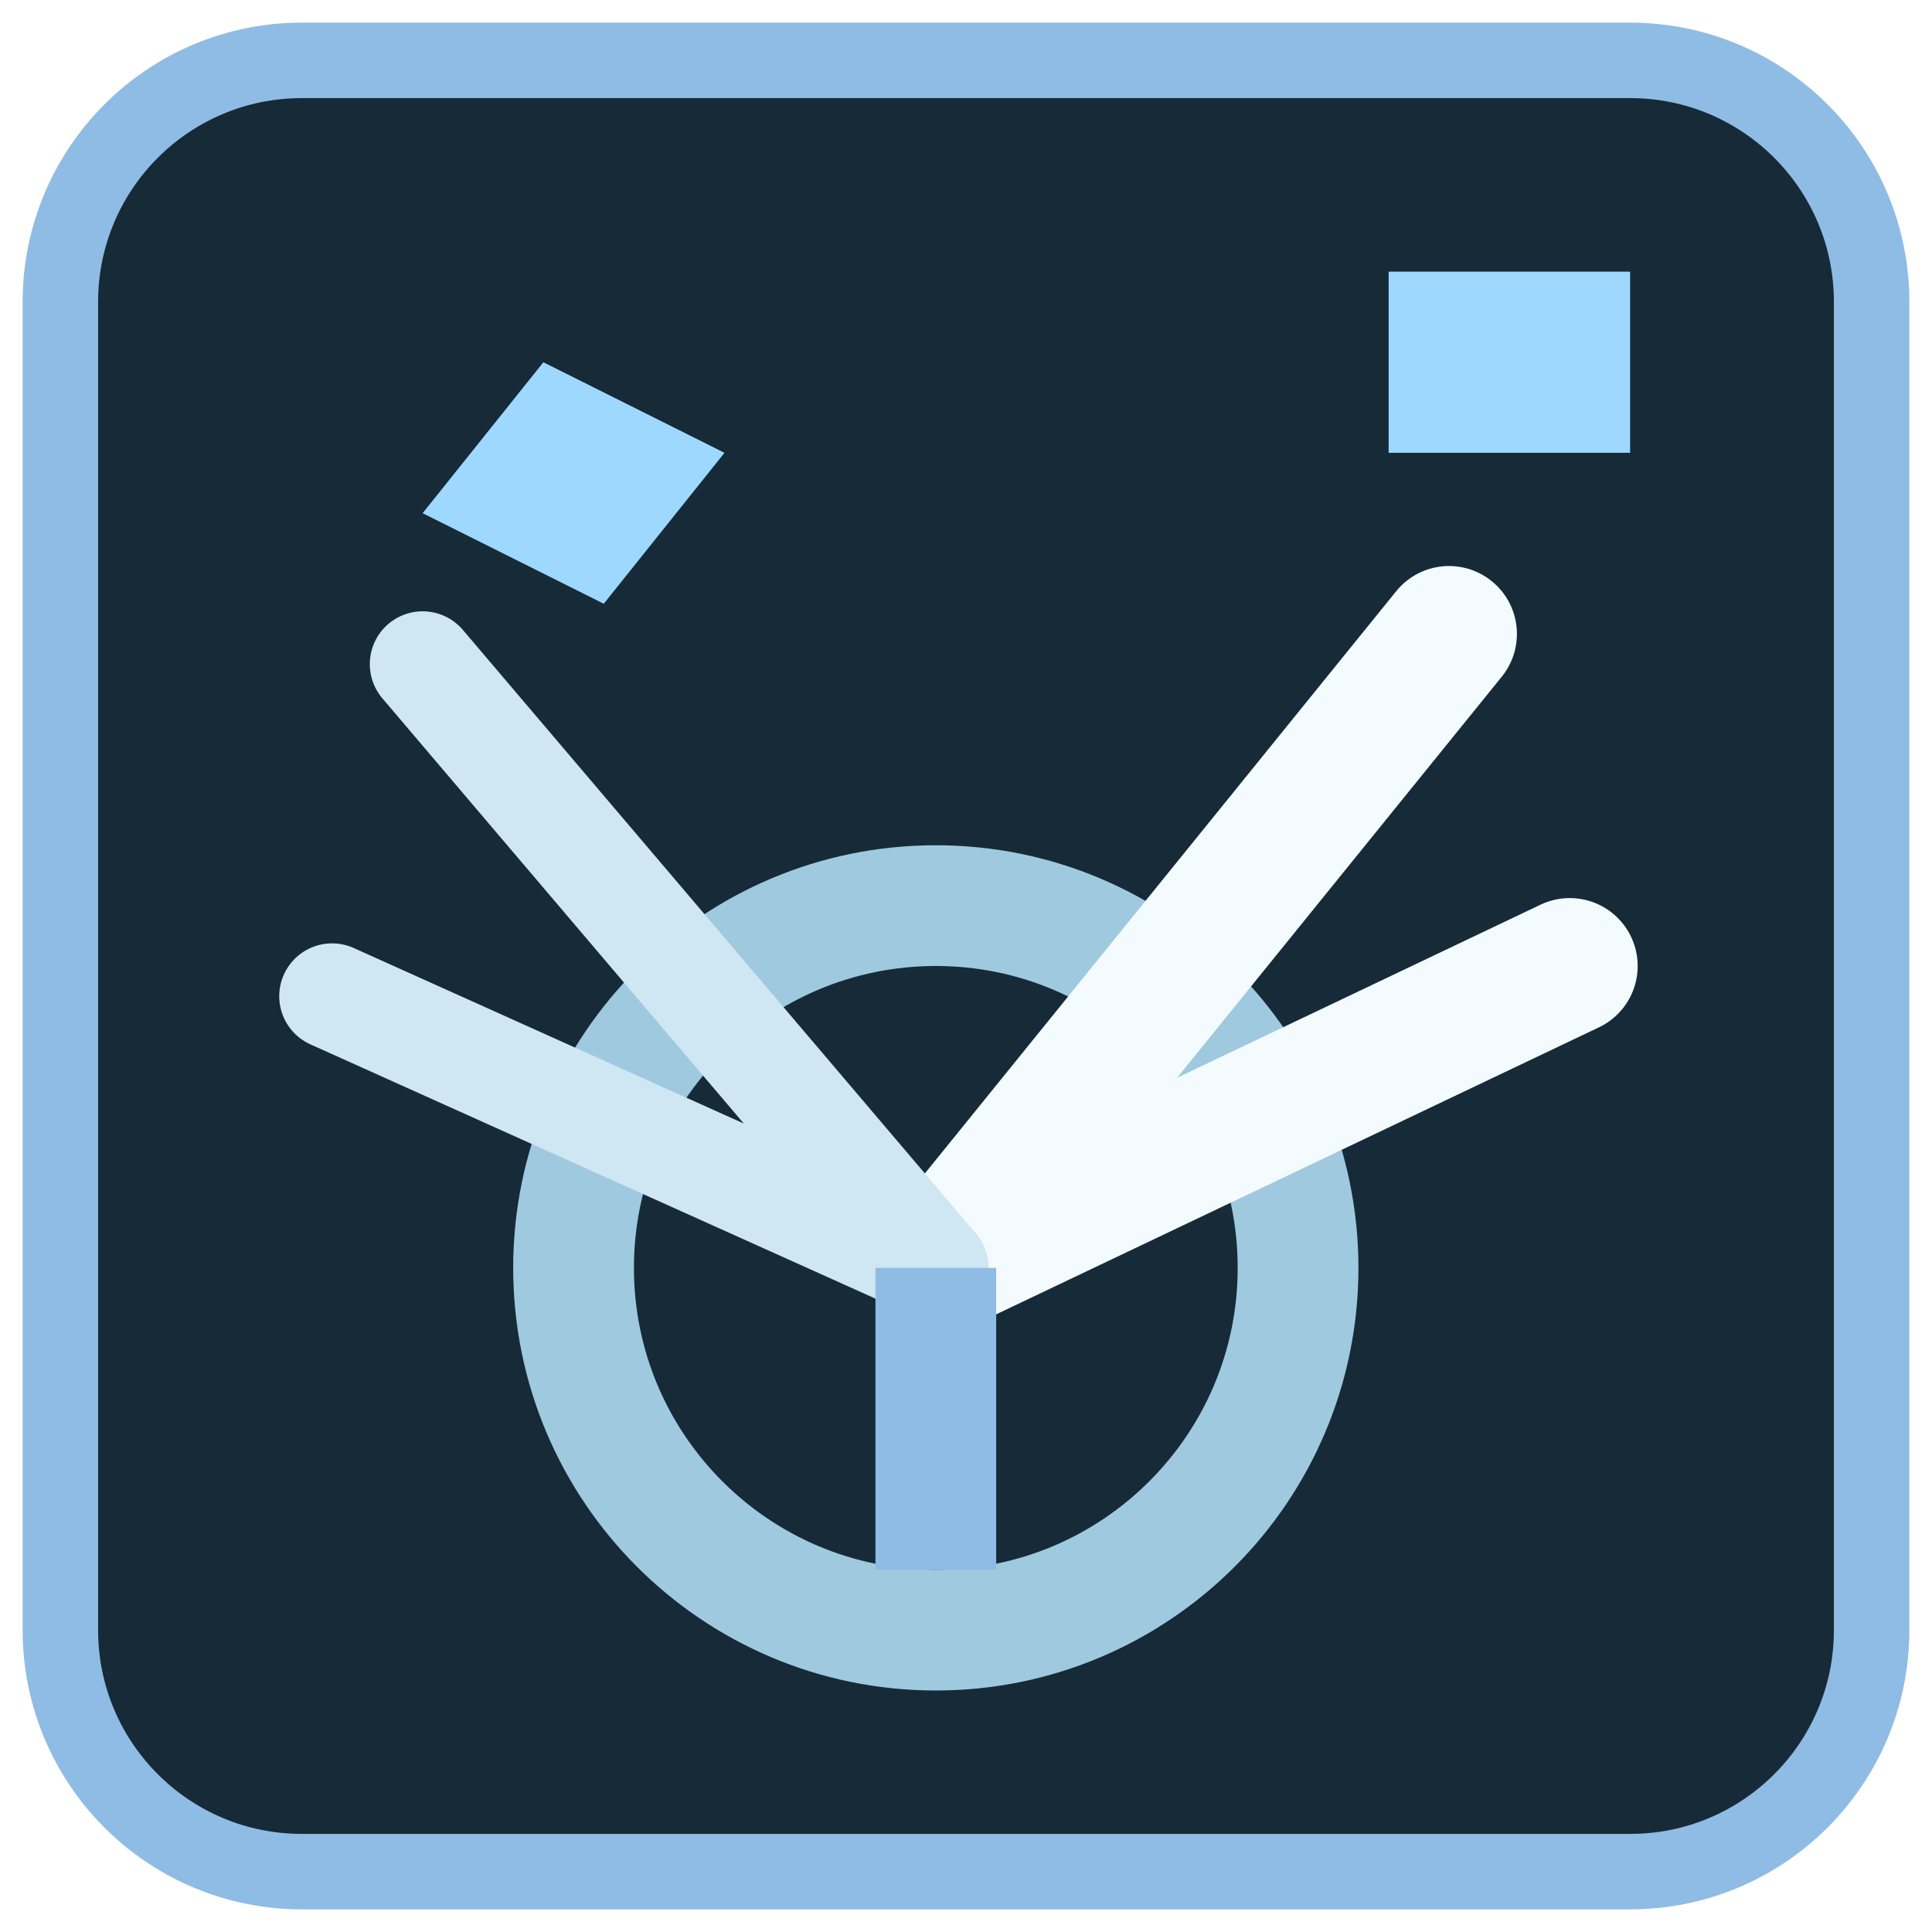
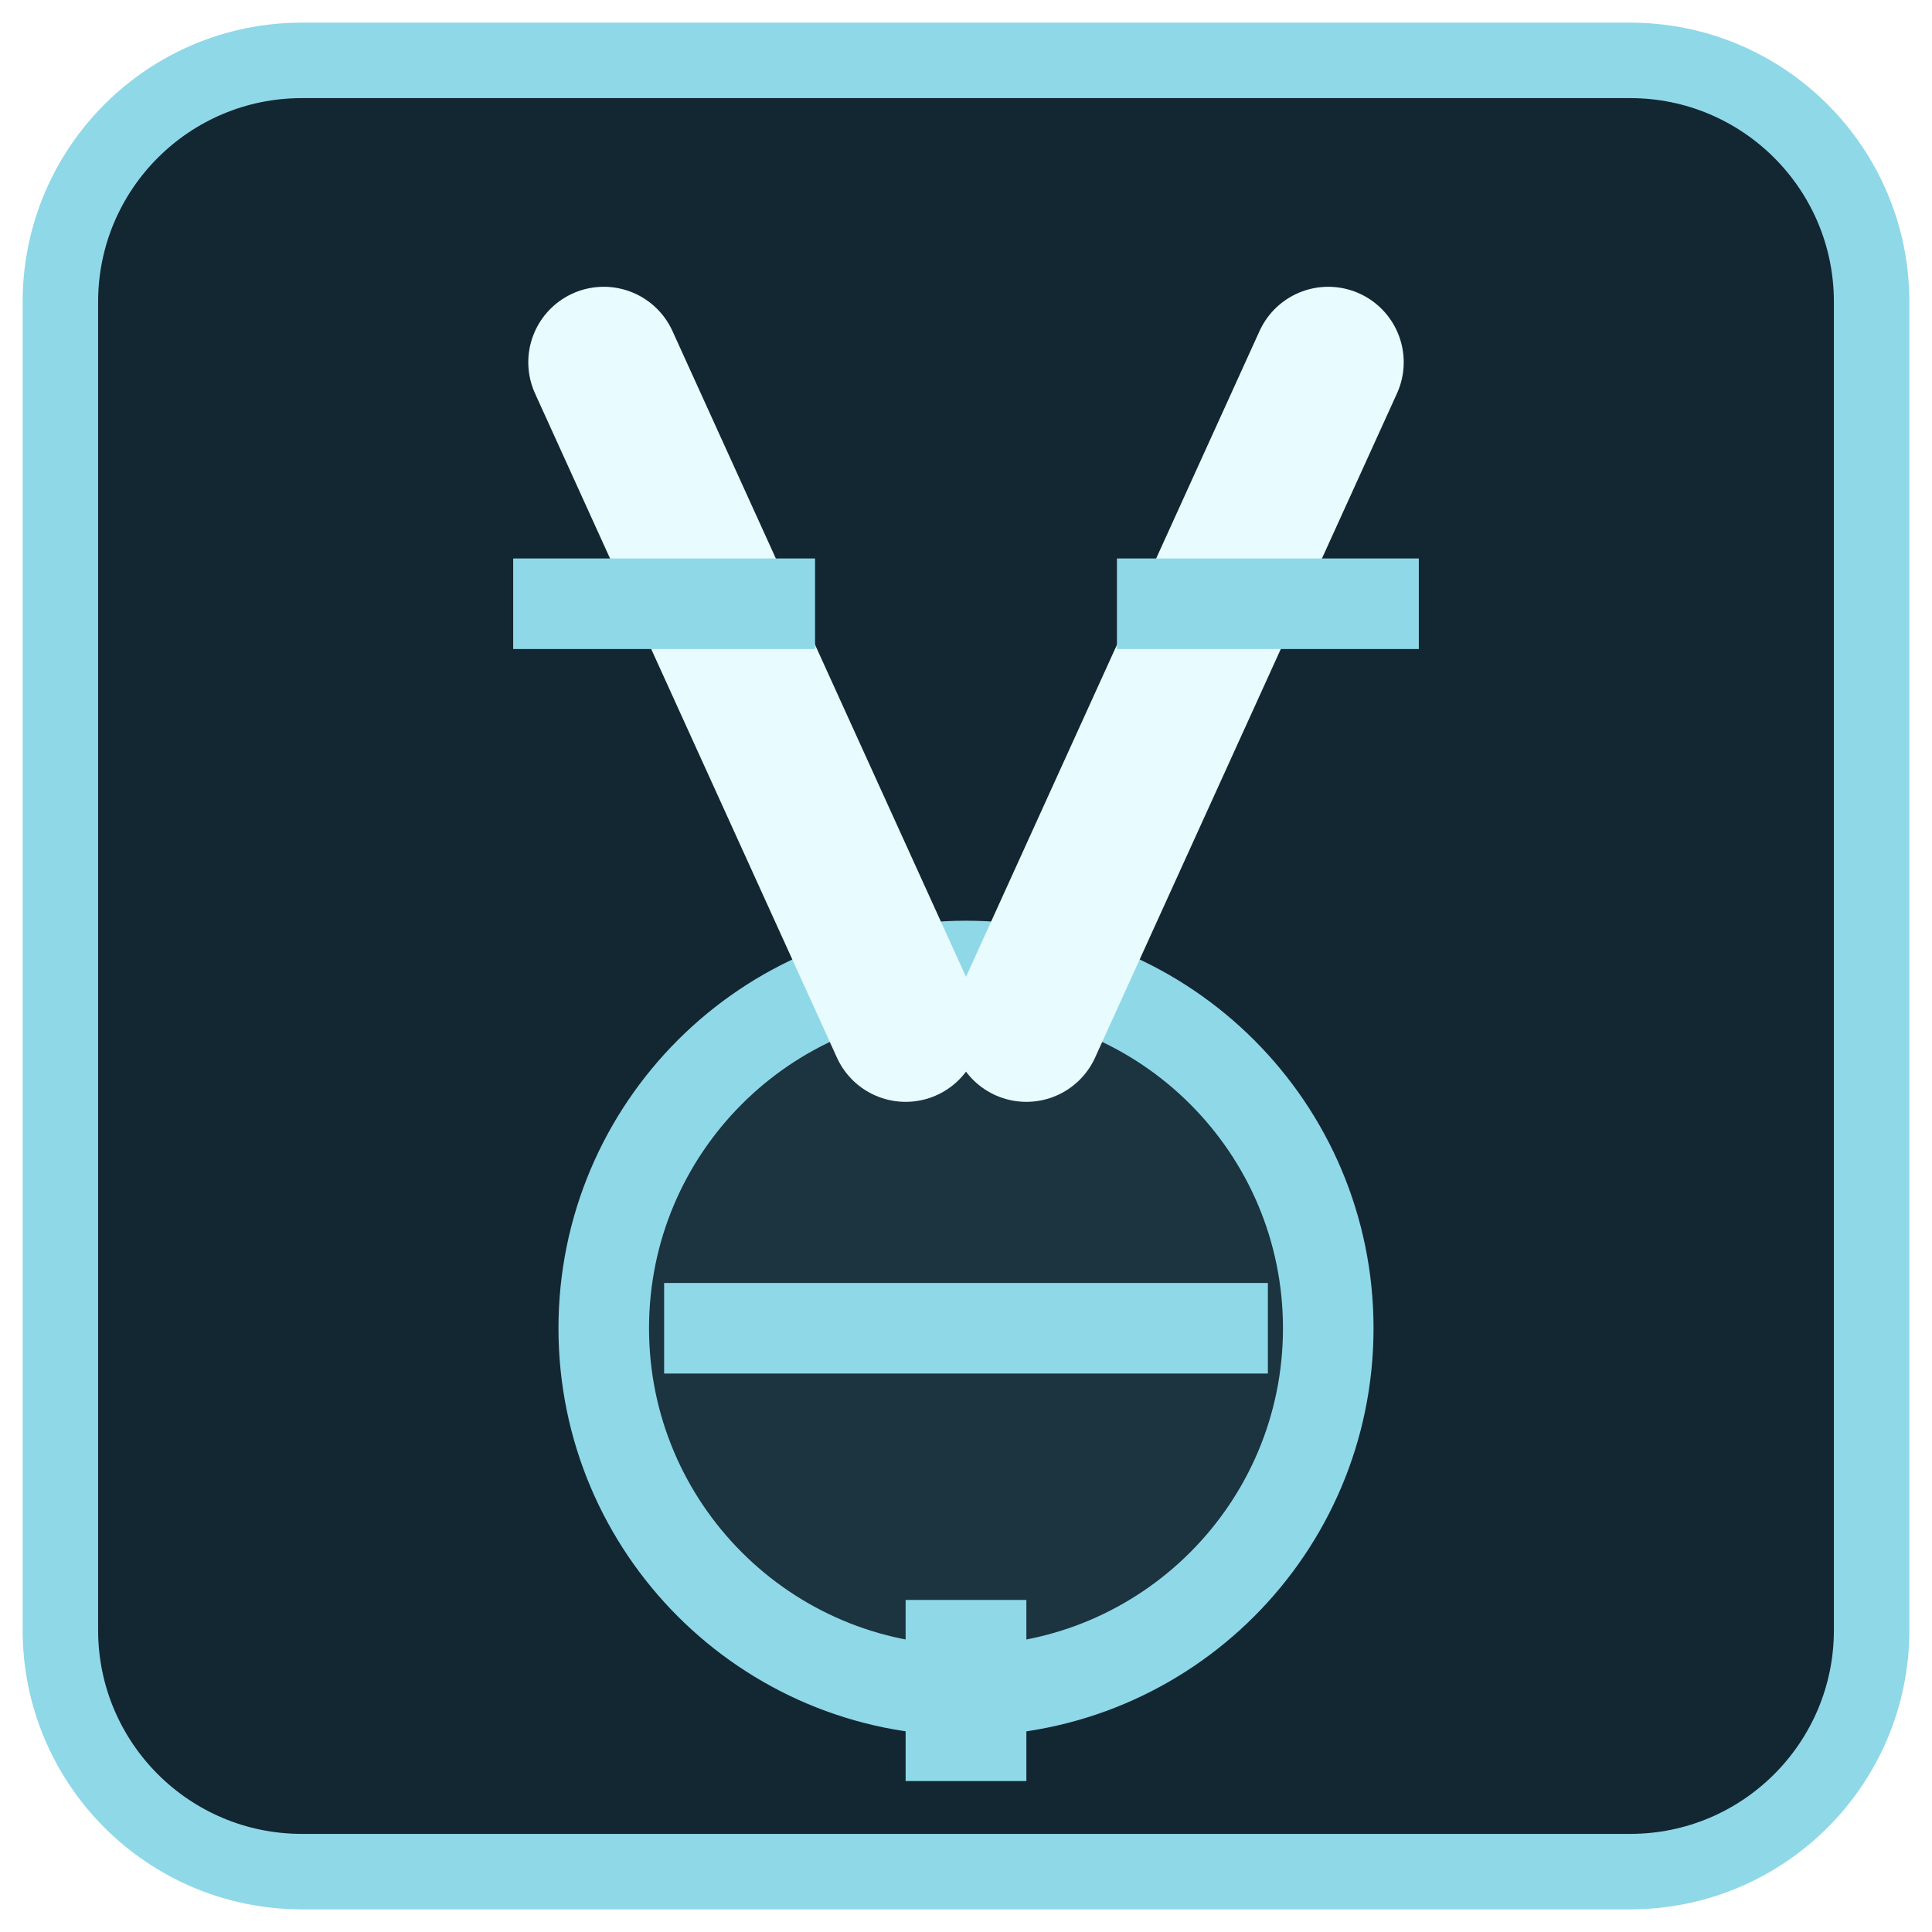
<svg xmlns="http://www.w3.org/2000/svg" viewBox="0 0 64 64">
-   <rect x="2" y="2" width="60" height="60" rx="8" fill="#162a38" stroke="#8fbce4" stroke-width="2.5" />
-   <circle cx="31" cy="42" r="12" fill="none" stroke="#9fc9df" stroke-width="4" />
-   <path d="M31 42 L48 21 M31 42 L52 32" stroke="#f4fbff" stroke-width="4.5" stroke-linecap="round" />
-   <path d="M31 42 L14 22 M31 42 L11 33" stroke="#cfe6f3" stroke-width="3.5" stroke-linecap="round" />
-   <path d="M18 12 L24 15 L20 20 L14 17 Z M46 9 L54 9 L54 15 L46 15 Z" fill="#9ed8ff" />
-   <path d="M31 42 L31 52" stroke="#8fbce4" stroke-width="4" />
+   <rect x="2" y="2" width="60" height="60" rx="8" fill="#132733" stroke="#8fd8e8" stroke-width="2.5" />
+   <circle cx="32" cy="44" r="12" fill="#1b343f" stroke="#8fd8e8" stroke-width="3" />
+   <path d="M30 34 L20 12 M34 34 L44 12" stroke="#e8fbff" stroke-width="5" stroke-linecap="round" />
+   <path d="M17 20 H27 M37 20 H47" stroke="#8fd8e8" stroke-width="3" />
+   <path d="M32 53 V59" stroke="#8fd8e8" stroke-width="4" />
+   <path d="M22 44 H42" stroke="#8fd8e8" stroke-width="3" />
</svg>
